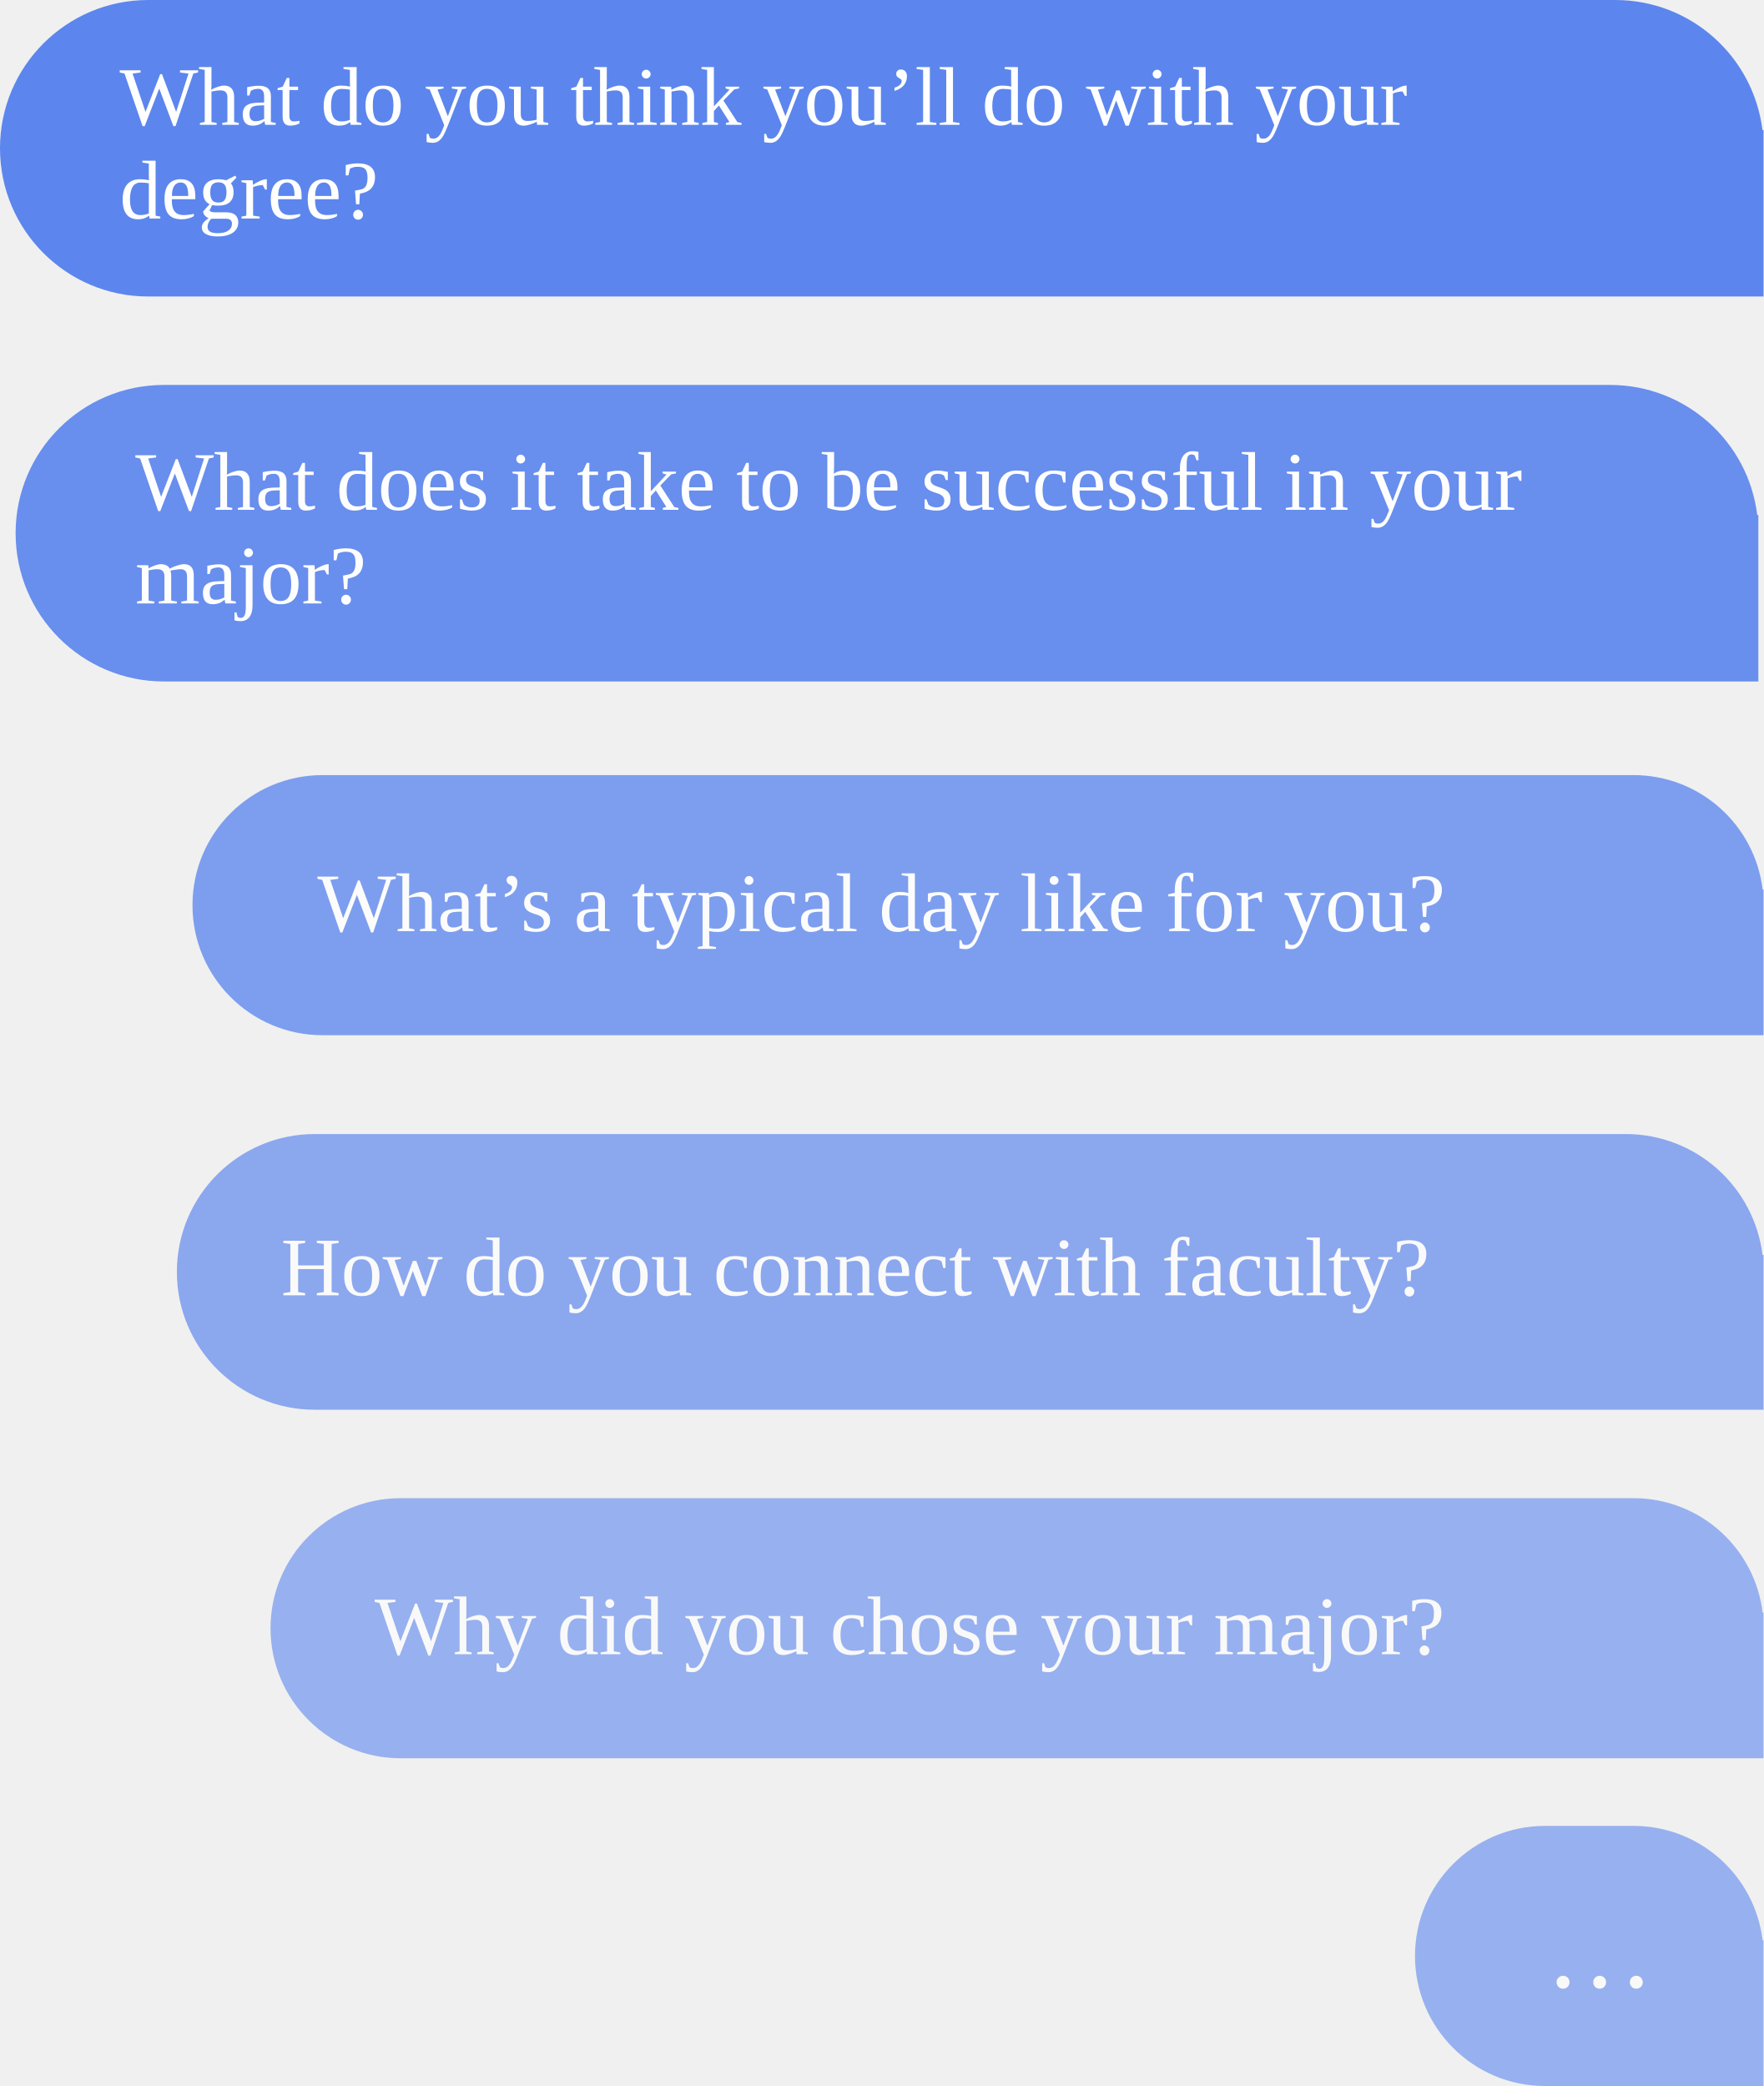
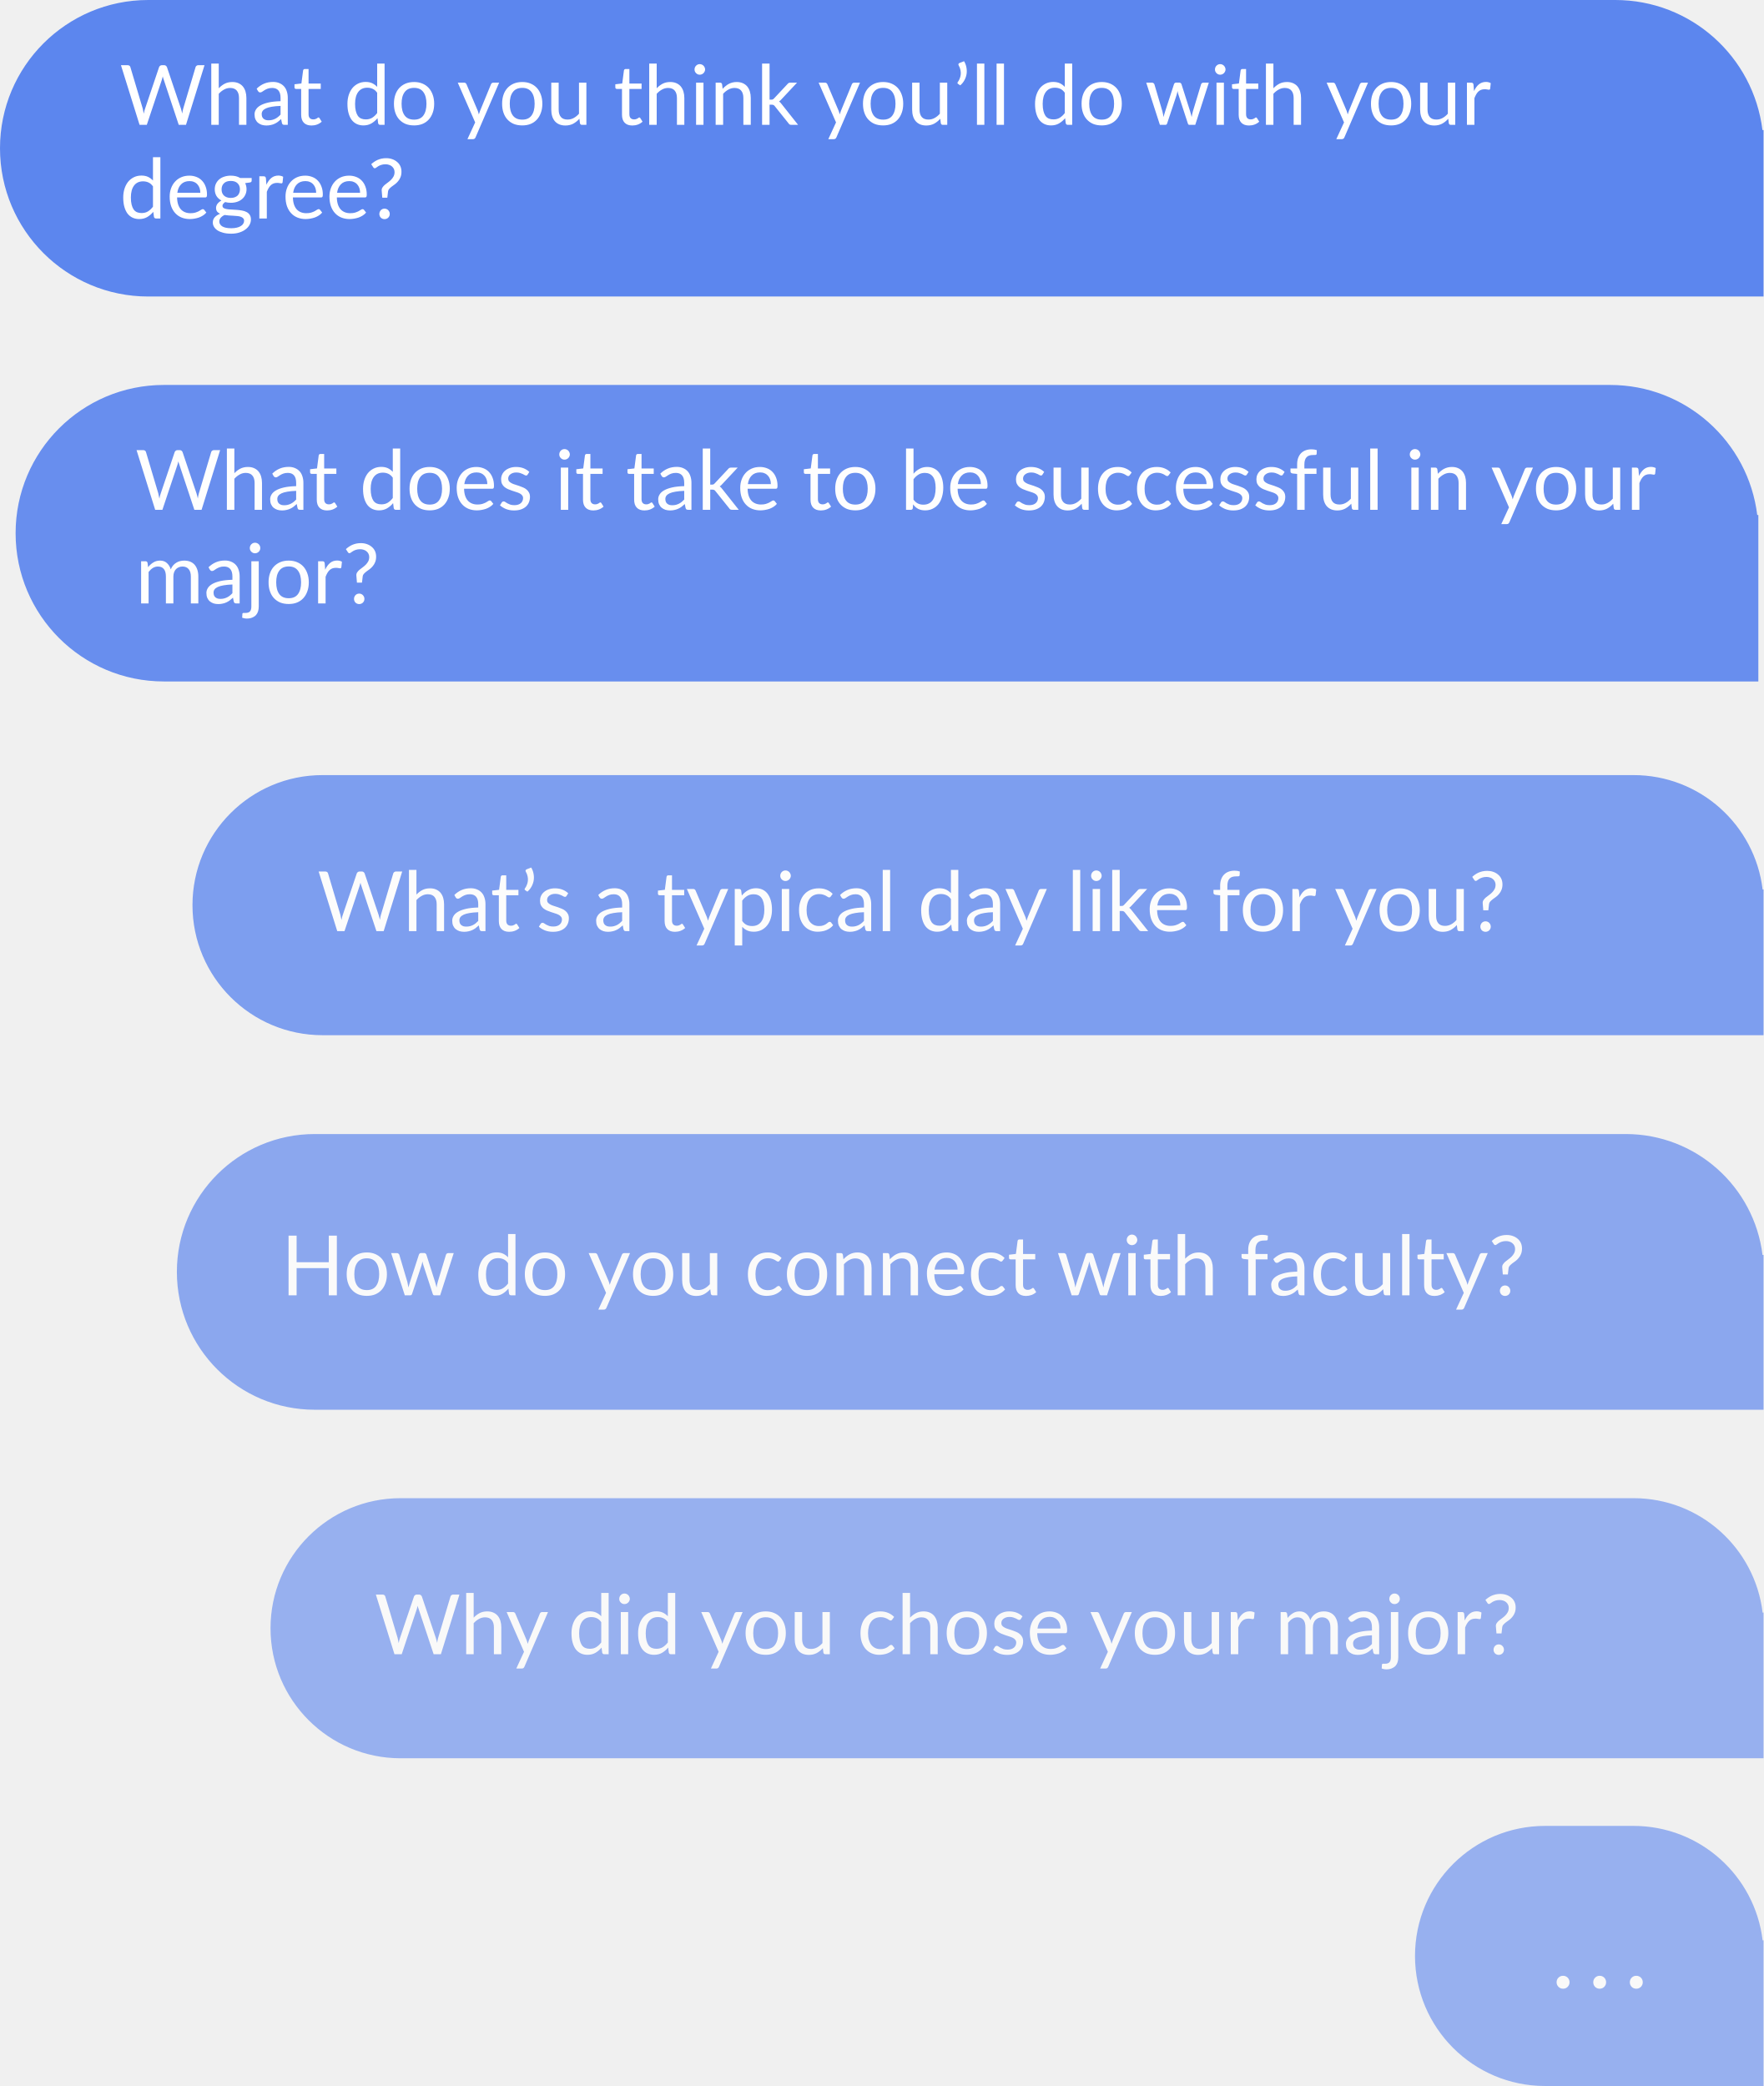
<svg xmlns="http://www.w3.org/2000/svg" width="339px" height="401px" viewBox="0 0 339 401" version="1.1">
  <defs />
  <g id="Page-1" stroke="none" stroke-width="1" fill="none" fill-rule="evenodd">
    <g id="Desktop-HD" transform="translate(-969, -234)">
      <g id="Group-18" transform="translate(969, 234)">
        <g id="Group-16">
          <path d="M338.787,25 C337.062,10.911 325.055,-2.67374094e-15 310.5,0 L28.5,0 L28.5,7.10542736e-15 C12.76,9.99683964e-15 -1.92760819e-15,12.76 0,28.5 L0,28.5 L0,28.5 C1.92760819e-15,44.24 12.76,57 28.5,57 L28.5,57 L247.75,57 L339,57 L339,25 L338.787,25 Z" id="Combined-Shape" fill="#5C86EE" />
-           <text id="What-do-you-think-yo" font-family=".AppleSystemUIFont" font-size="16" font-weight="normal" fill="#FFFFFF">
+           <text id="What-do-you-think-yo" font-family="Lato" font-size="16" font-weight="normal" fill="#FFFFFF">
            <tspan x="23" y="24">What do you think you’ll do with your </tspan>
            <tspan x="23" y="42">degree?</tspan>
          </text>
        </g>
        <g id="Group-16" opacity="0.68" transform="translate(34, 218)">
          <path d="M304.802,23.246 C303.198,10.145 292.034,-2.48611e-15 278.5,0 L26.5,0 L26.5,0 C11.864,2.68850616e-15 -1.79233744e-15,11.864 0,26.5 L0,26.5 L0,26.5 C1.79233744e-15,41.136 11.864,53 26.5,53 L222.473,53 L305,53 L305,23.246 L304.802,23.246 Z" id="Combined-Shape" fill="#5C86EE" />
-           <text id="How-do-you-connect-w" font-family=".AppleSystemUIFont" font-size="16" font-weight="normal" fill="#FFFFFF">
+           <text id="How-do-you-connect-w" font-family="Lato" font-size="16" font-weight="normal" fill="#FFFFFF">
            <tspan x="20" y="31">How do you connect with faculty?</tspan>
          </text>
        </g>
        <g id="Group-17" opacity="0.78" transform="translate(37, 149)">
          <path d="M301.822,22 C300.34,9.607 289.792,-2.34982409e-15 277,0 L25,0 L25,-3.55271368e-15 C11.193,-1.01638711e-15 -1.69088438e-15,11.193 0,25 L0,25 L0,25 C1.69088438e-15,38.807 11.193,50 25,50 L222.169,50 L302,50 L302,22 L301.822,22 Z" id="Combined-Shape" fill="#5C86EE" />
-           <text id="What’s-a-typical-day" font-family=".AppleSystemUIFont" font-size="16" font-weight="normal" fill="#FFFFFF">
+           <text id="What’s-a-typical-day" font-family="Lato" font-size="16" font-weight="normal" fill="#FFFFFF">
            <tspan x="24" y="30">What’s a typical day like for you?</tspan>
          </text>
        </g>
        <g id="Group-17" opacity="0.6" transform="translate(52, 288)">
          <path d="M286.822,22 C285.34,9.607 274.792,-2.34982409e-15 262,0 L25,0 L25,0 C11.193,2.53632657e-15 -1.69088438e-15,11.193 0,25 L0,25 L0,25 C1.69088438e-15,38.807 11.193,50 25,50 L210.5,50 L287,50 L287,22 L286.822,22 Z" id="Combined-Shape" fill="#5C86EE" />
          <path d="M286.822,85 C285.34,72.607 274.792,63 262,63 L262,63 L245,63 L245,63 C231.193,63 220,74.193 220,88 L220,88 L220,88 C220,101.807 231.193,113 245,113 L259.5,113 L287,113 L287,85 L286.822,85 Z" id="Combined-Shape" fill="#5C86EE" />
-           <text id="Why-did-you-chose-yo" font-family=".AppleSystemUIFont" font-size="16" font-weight="normal" fill="#FFFFFF">
+           <text id="Why-did-you-chose-yo" font-family="Lato" font-size="16" font-weight="normal" fill="#FFFFFF">
            <tspan x="20" y="30">Why did you chose your major?</tspan>
          </text>
          <text id="…" fill="#FFFFFF" font-family=".SFNSDisplay, .SF NS Display" font-size="21" font-weight="normal">
            <tspan x="245" y="94">…</tspan>
          </text>
        </g>
        <g id="Group-14" transform="translate(3, 74)" opacity="0.92">
          <g id="Group-16">
            <path d="M334.787,25 C333.062,10.911 321.055,-2.67374094e-15 306.5,0 L28.5,0 L28.5,0 C12.76,2.89141229e-15 -1.92760819e-15,12.76 0,28.5 L0,28.5 L0,28.5 C1.92760819e-15,44.24 12.76,57 28.5,57 L244.75,57 L335,57 L335,25 L334.787,25 Z" id="Combined-Shape" fill="#5C86EE" />
-             <text id="What-does-it-take-to" font-family=".AppleSystemUIFont" font-size="16" font-weight="normal" fill="#FFFFFF">
+             <text id="What-does-it-take-to" font-family="Lato" font-size="16" font-weight="normal" fill="#FFFFFF">
              <tspan x="23" y="24">What does it take to be successful in your </tspan>
              <tspan x="23" y="42">major?</tspan>
            </text>
          </g>
        </g>
      </g>
    </g>
  </g>
</svg>
